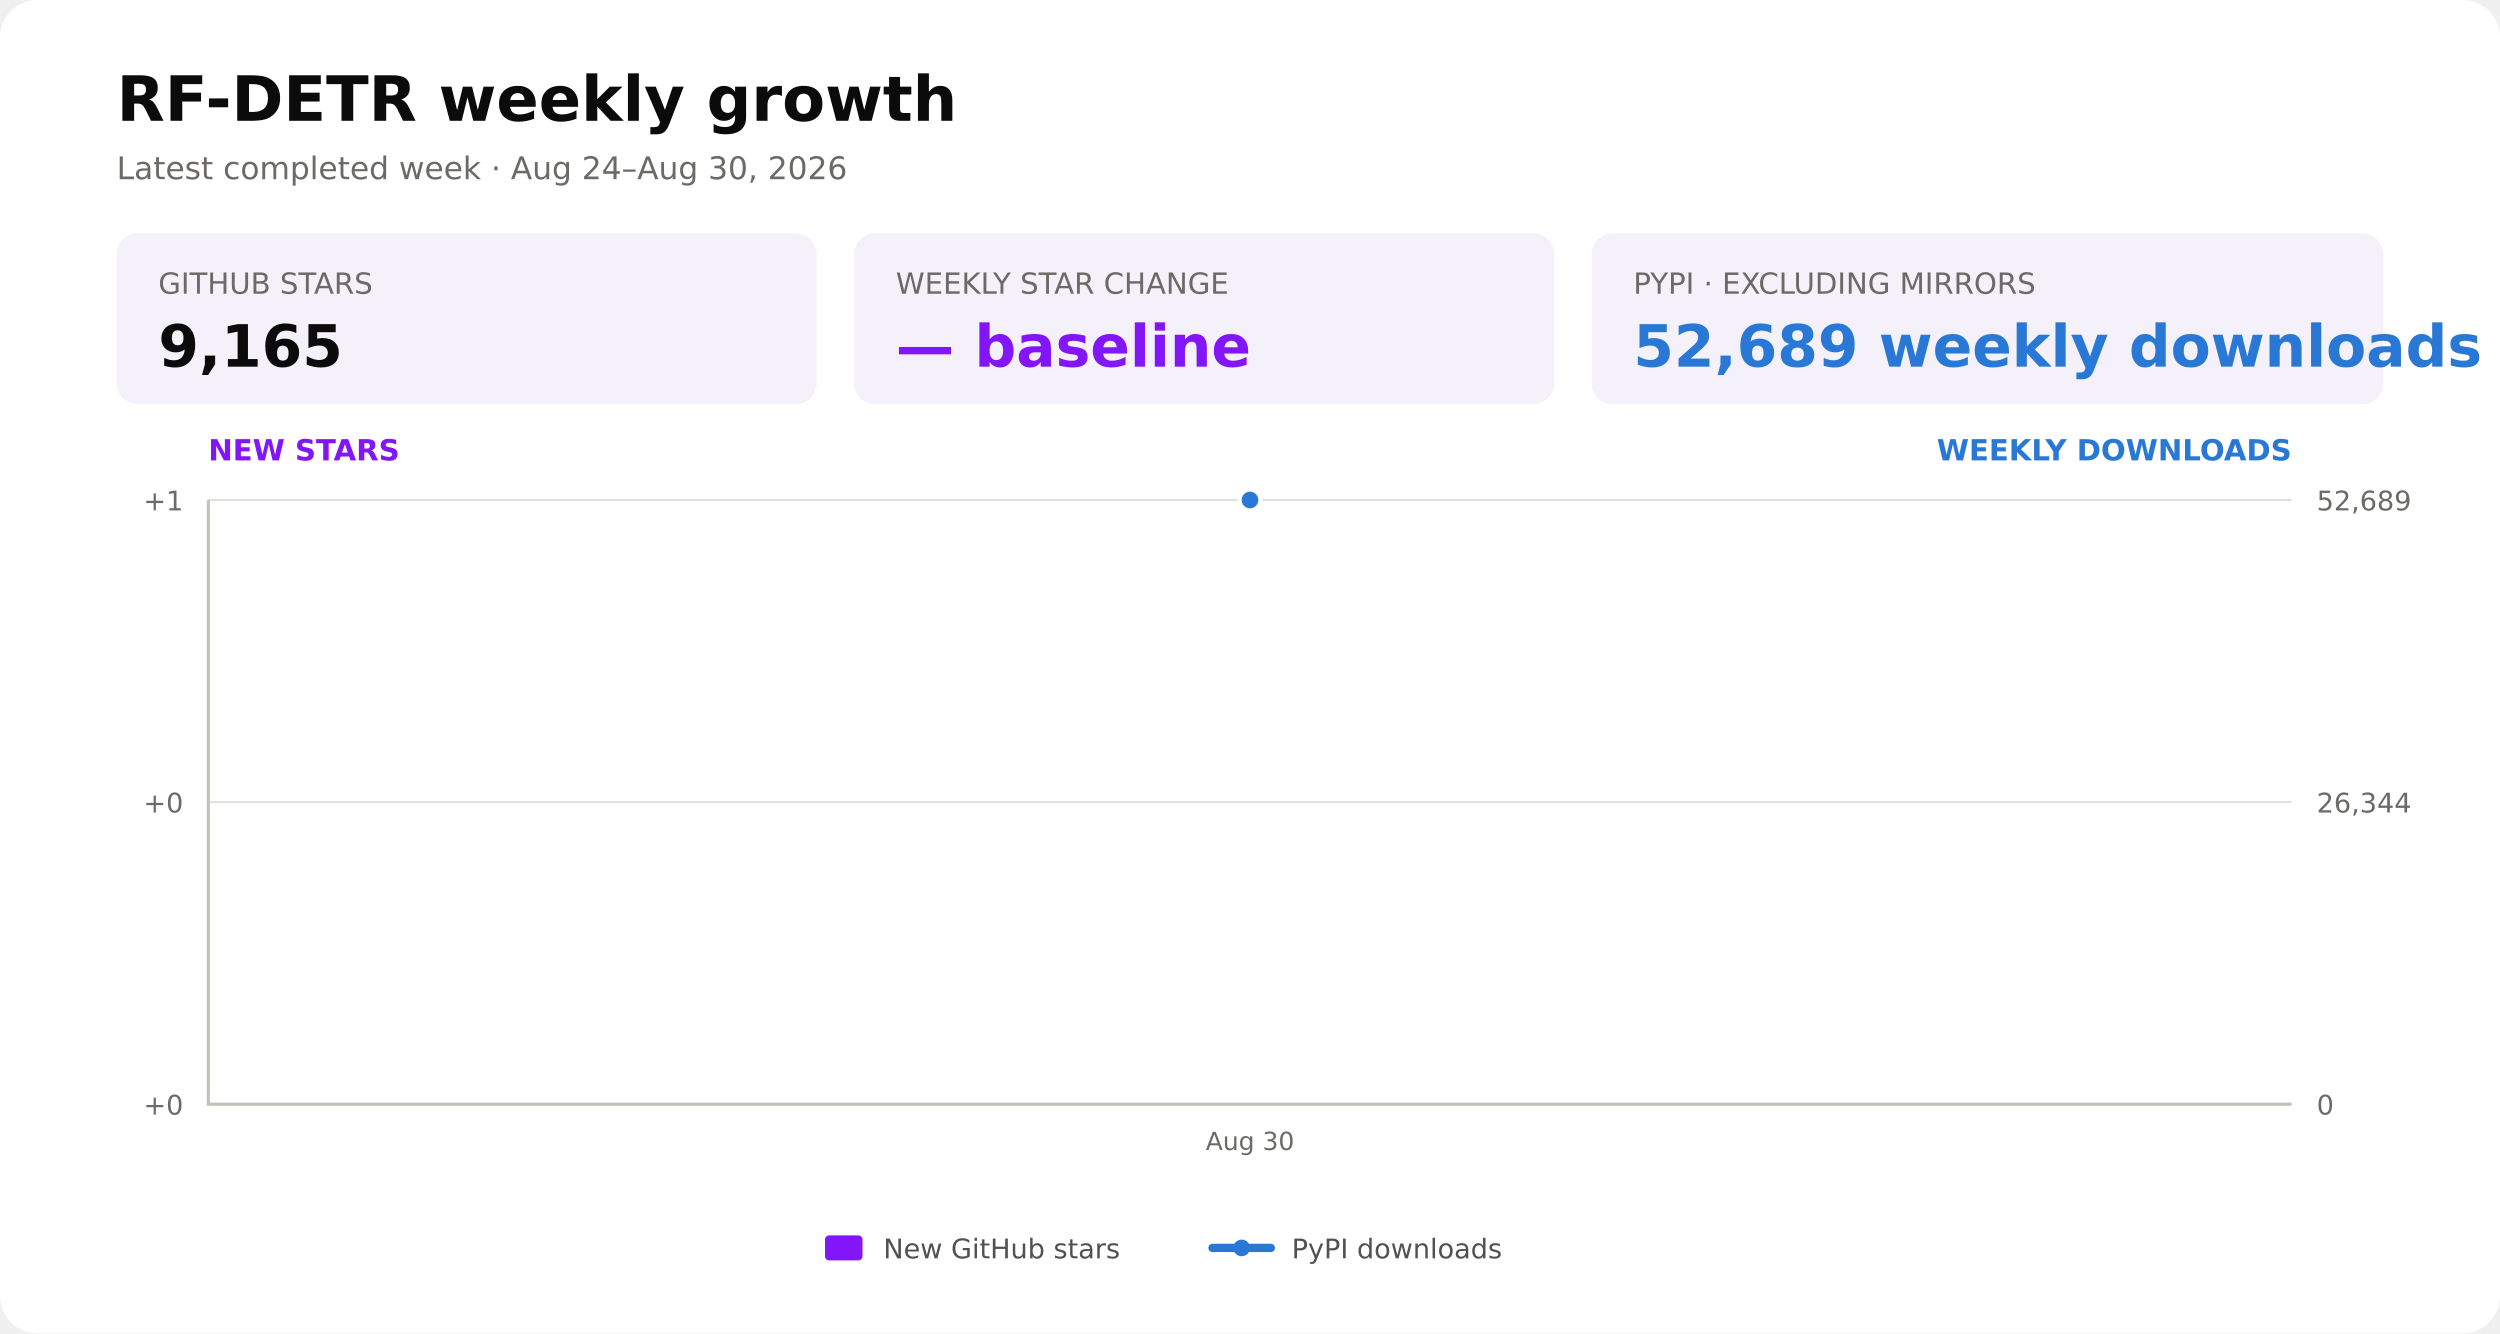
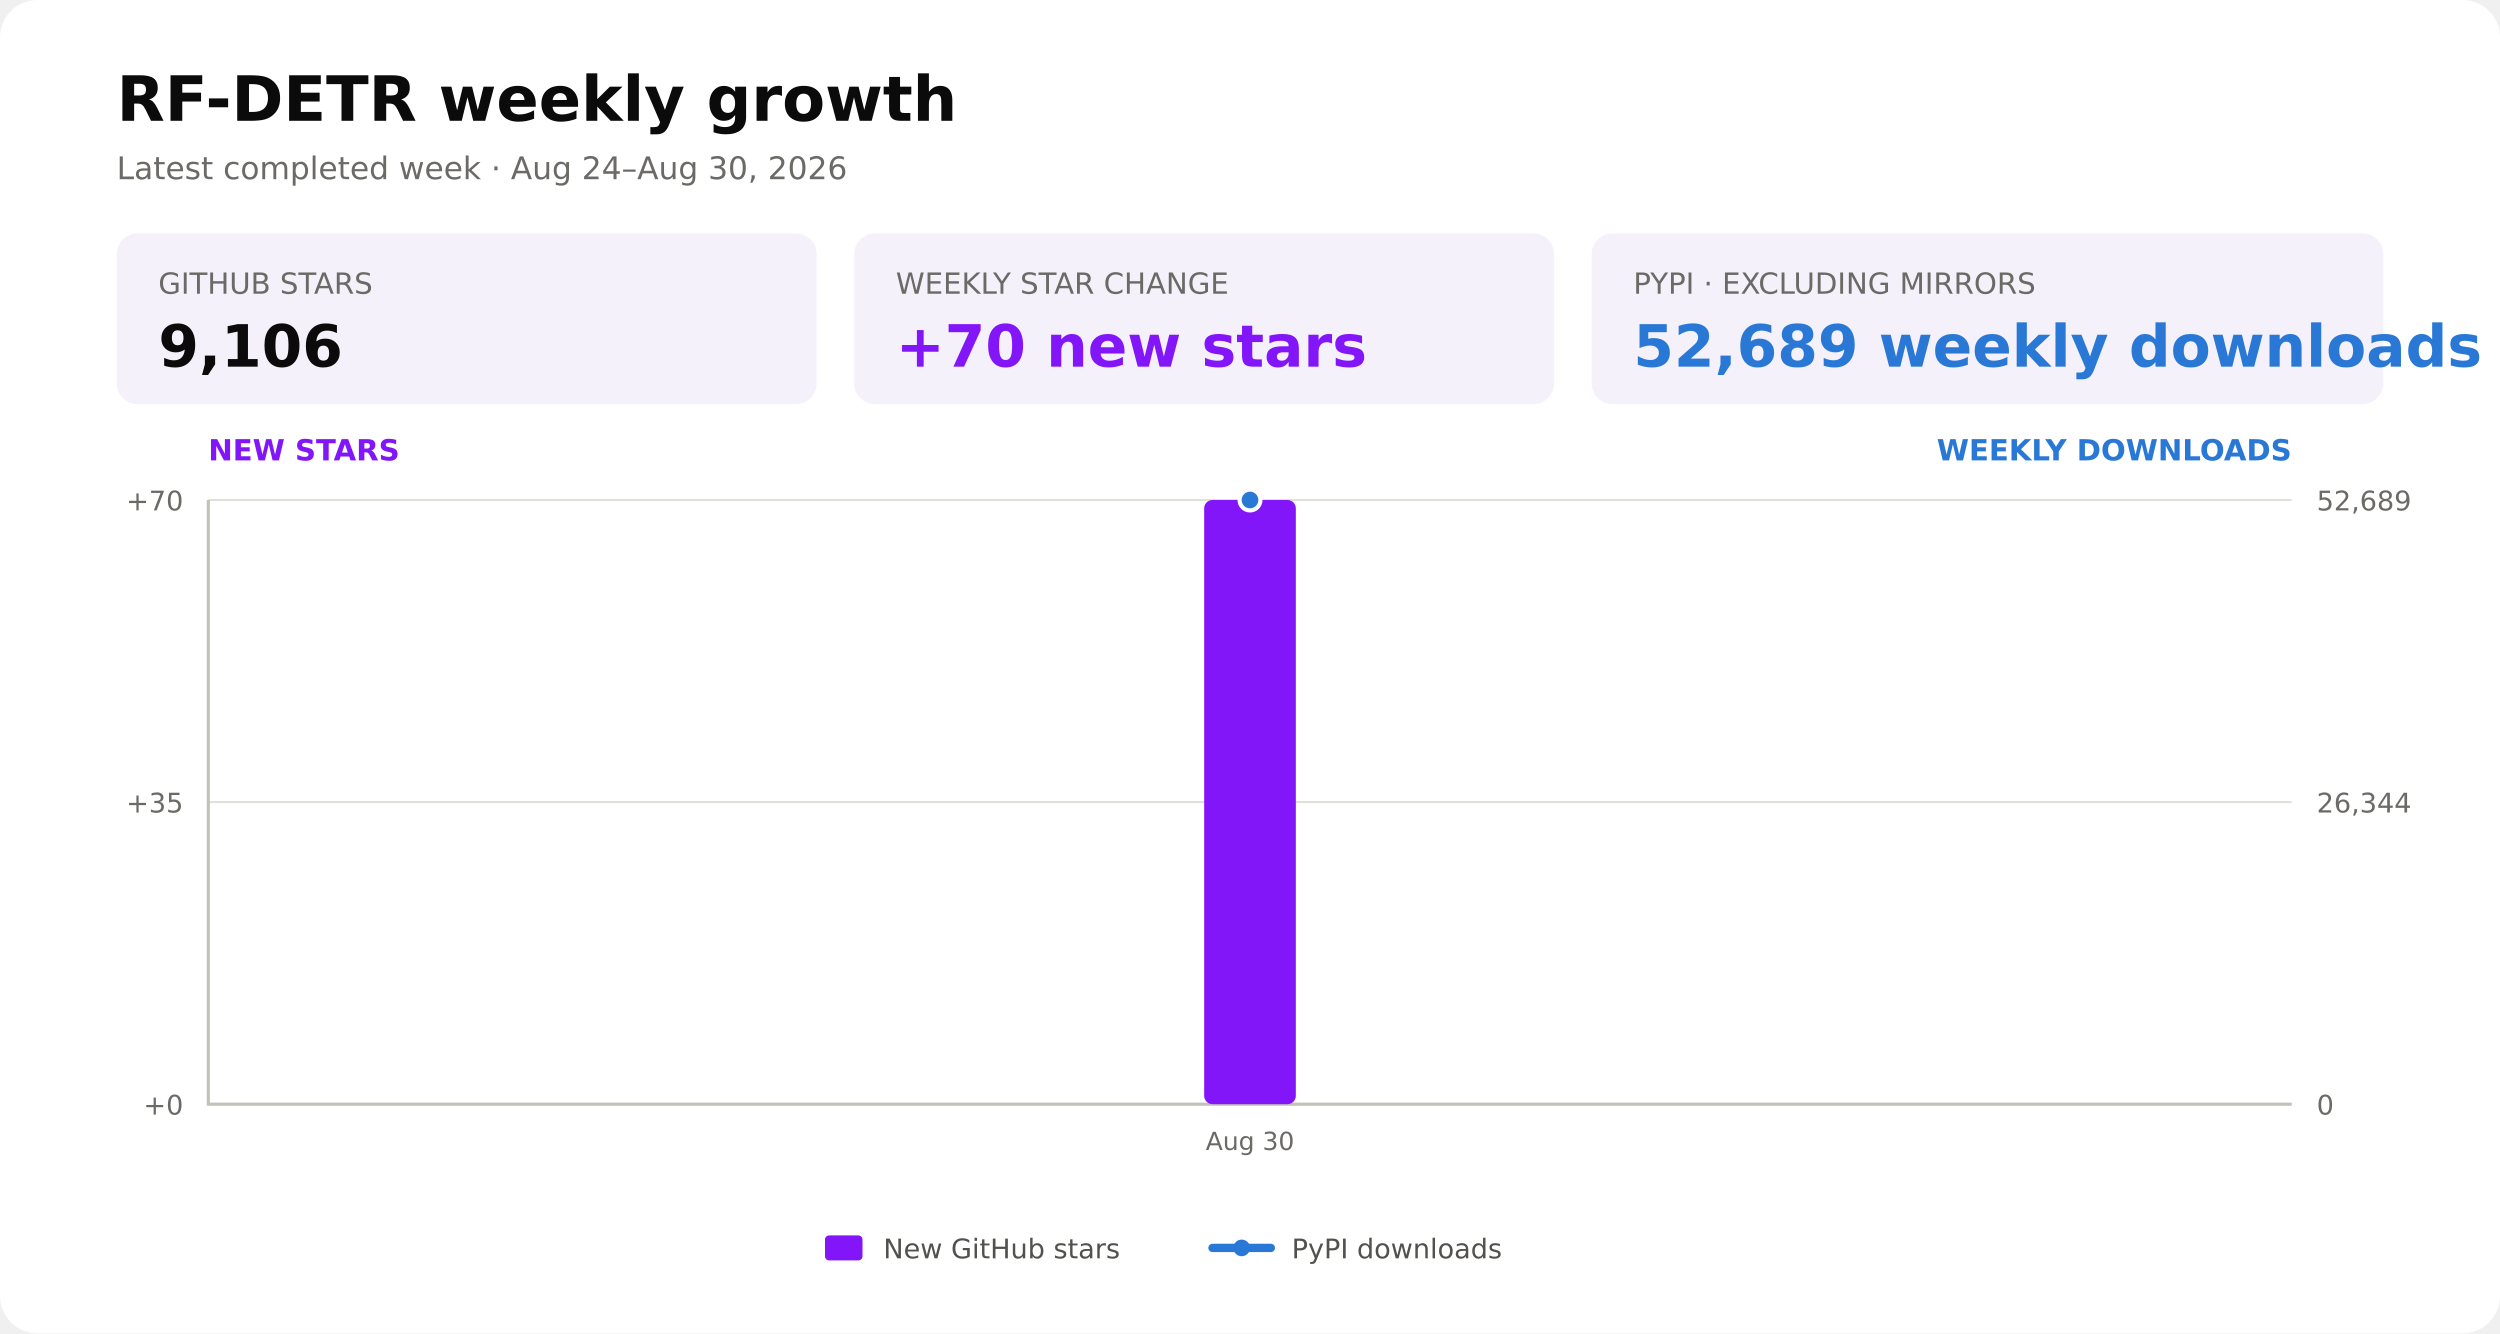
<svg xmlns="http://www.w3.org/2000/svg" width="1200" height="640" viewBox="0 0 1200 640" role="img" aria-labelledby="title description">
  <rect width="1200" height="640" rx="18" fill="#ffffff" />
  <text x="56" y="58" fill="#0b0b0b" font-family="DejaVu Sans, Arial, sans-serif" font-size="30" font-weight="700">RF-DETR weekly growth</text>
  <text x="56" y="86" fill="#6b6a66" font-family="DejaVu Sans, Arial, sans-serif" font-size="15">Latest completed week · Aug 24–Aug 30, 2026</text>
  <g font-family="DejaVu Sans, Arial, sans-serif">
    <rect x="56" y="112" width="336" height="82" rx="10" fill="#f5f1fa" />
    <text x="76" y="141" fill="#6b6a66" font-size="14">GITHUB STARS</text>
-     <text x="76" y="176" fill="#0b0b0b" font-size="28" font-weight="700">9,165</text>
+     <text x="76" y="176" fill="#0b0b0b" font-size="28" font-weight="700">9,106</text>
    <rect x="410" y="112" width="336" height="82" rx="10" fill="#f5f1fa" />
    <text x="430" y="141" fill="#6b6a66" font-size="14">WEEKLY STAR CHANGE</text>
-     <text x="430" y="176" fill="#8315f9" font-size="28" font-weight="700">— baseline</text>
+     <text x="430" y="176" fill="#8315f9" font-size="28" font-weight="700">+70 new stars</text>
    <rect x="764" y="112" width="380" height="82" rx="10" fill="#f5f1fa" />
    <text x="784" y="141" fill="#6b6a66" font-size="14">PYPI · EXCLUDING MIRRORS</text>
    <text x="784" y="176" fill="#2a78d6" font-size="28" font-weight="700">52,689 weekly downloads</text>
  </g>
  <g aria-hidden="true" fill="none" stroke="#e1e0d9" stroke-width="1">
    <path d="M100 530.0H1100" />
    <path d="M100 385.0H1100" />
    <path d="M100 240.0H1100" />
  </g>
  <path d="M100 240V530H1100" fill="none" stroke="#c3c2b7" stroke-width="1.5" />
  <g fill="#6b6a66" font-family="DejaVu Sans, Arial, sans-serif" font-size="13">
    <text x="88" y="535.0" text-anchor="end">+0</text>
    <text x="1112" y="535.0" text-anchor="start">0</text>
-     <text x="88" y="390.0" text-anchor="end">+0</text>
+     <text x="88" y="390.0" text-anchor="end">+35</text>
    <text x="1112" y="390.0" text-anchor="start">26,344</text>
-     <text x="88" y="245.0" text-anchor="end">+1</text>
+     <text x="88" y="245.0" text-anchor="end">+70</text>
    <text x="1112" y="245.0" text-anchor="start">52,689</text>
    <text x="100" y="221" fill="#8315f9" font-size="14" font-weight="700">NEW STARS</text>
    <text x="1100" y="221" fill="#2a78d6" font-size="14" font-weight="700" text-anchor="end">WEEKLY DOWNLOADS</text>
  </g>
  <g id="weekly-stars-bars">
+     <rect x="578.0" y="240.0" width="44.0" height="290.0" rx="4" fill="#8315f9" />
  </g>
  <g id="weekly-downloads-line">
    <circle cx="600.0" cy="240.0" r="5" fill="#2a78d6" stroke="#ffffff" stroke-width="2" />
  </g>
  <g fill="#6b6a66" font-family="DejaVu Sans, Arial, sans-serif" font-size="12" text-anchor="middle">
    <text x="600.0" y="552">Aug 30</text>
  </g>
  <g font-family="DejaVu Sans, Arial, sans-serif" font-size="13" fill="#52514e">
    <rect x="396" y="593" width="18" height="12" rx="2" fill="#8315f9" />
    <text x="424" y="604">New GitHub stars</text>
    <path d="M582 599H610" fill="none" stroke="#2a78d6" stroke-width="4" stroke-linecap="round" />
    <circle cx="596" cy="599" r="4" fill="#2a78d6" />
    <text x="620" y="604">PyPI downloads</text>
  </g>
</svg>
